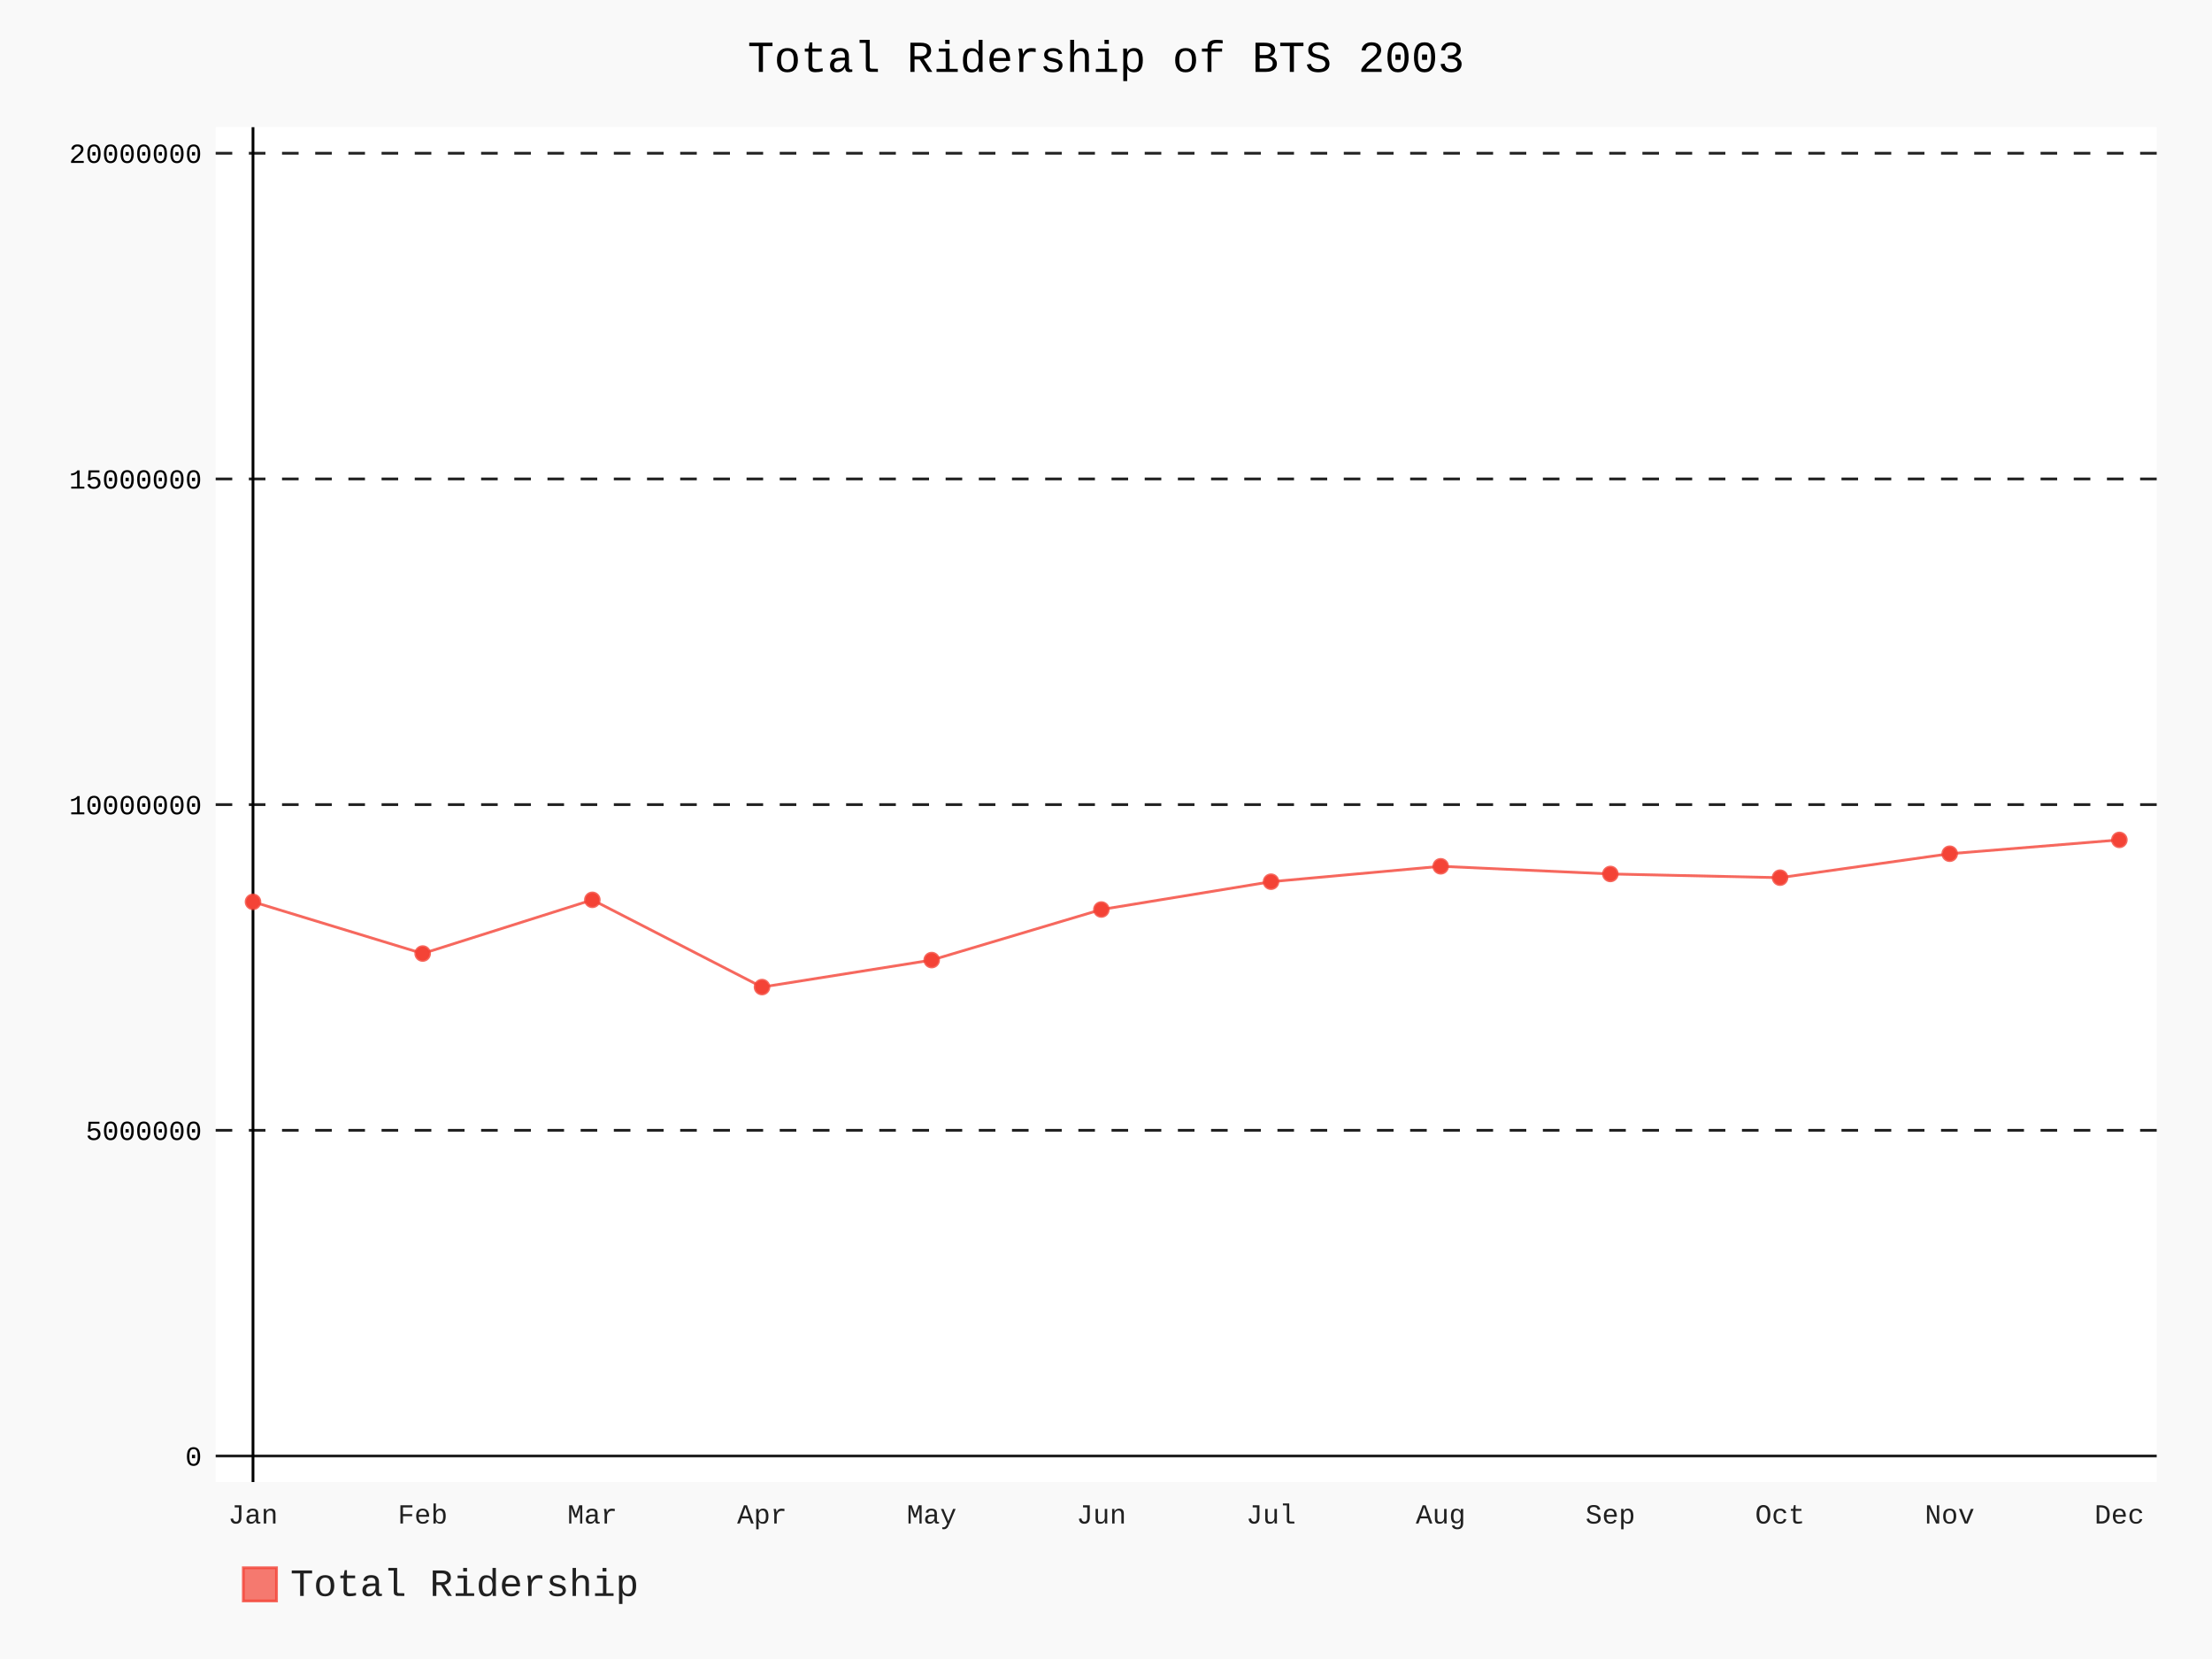
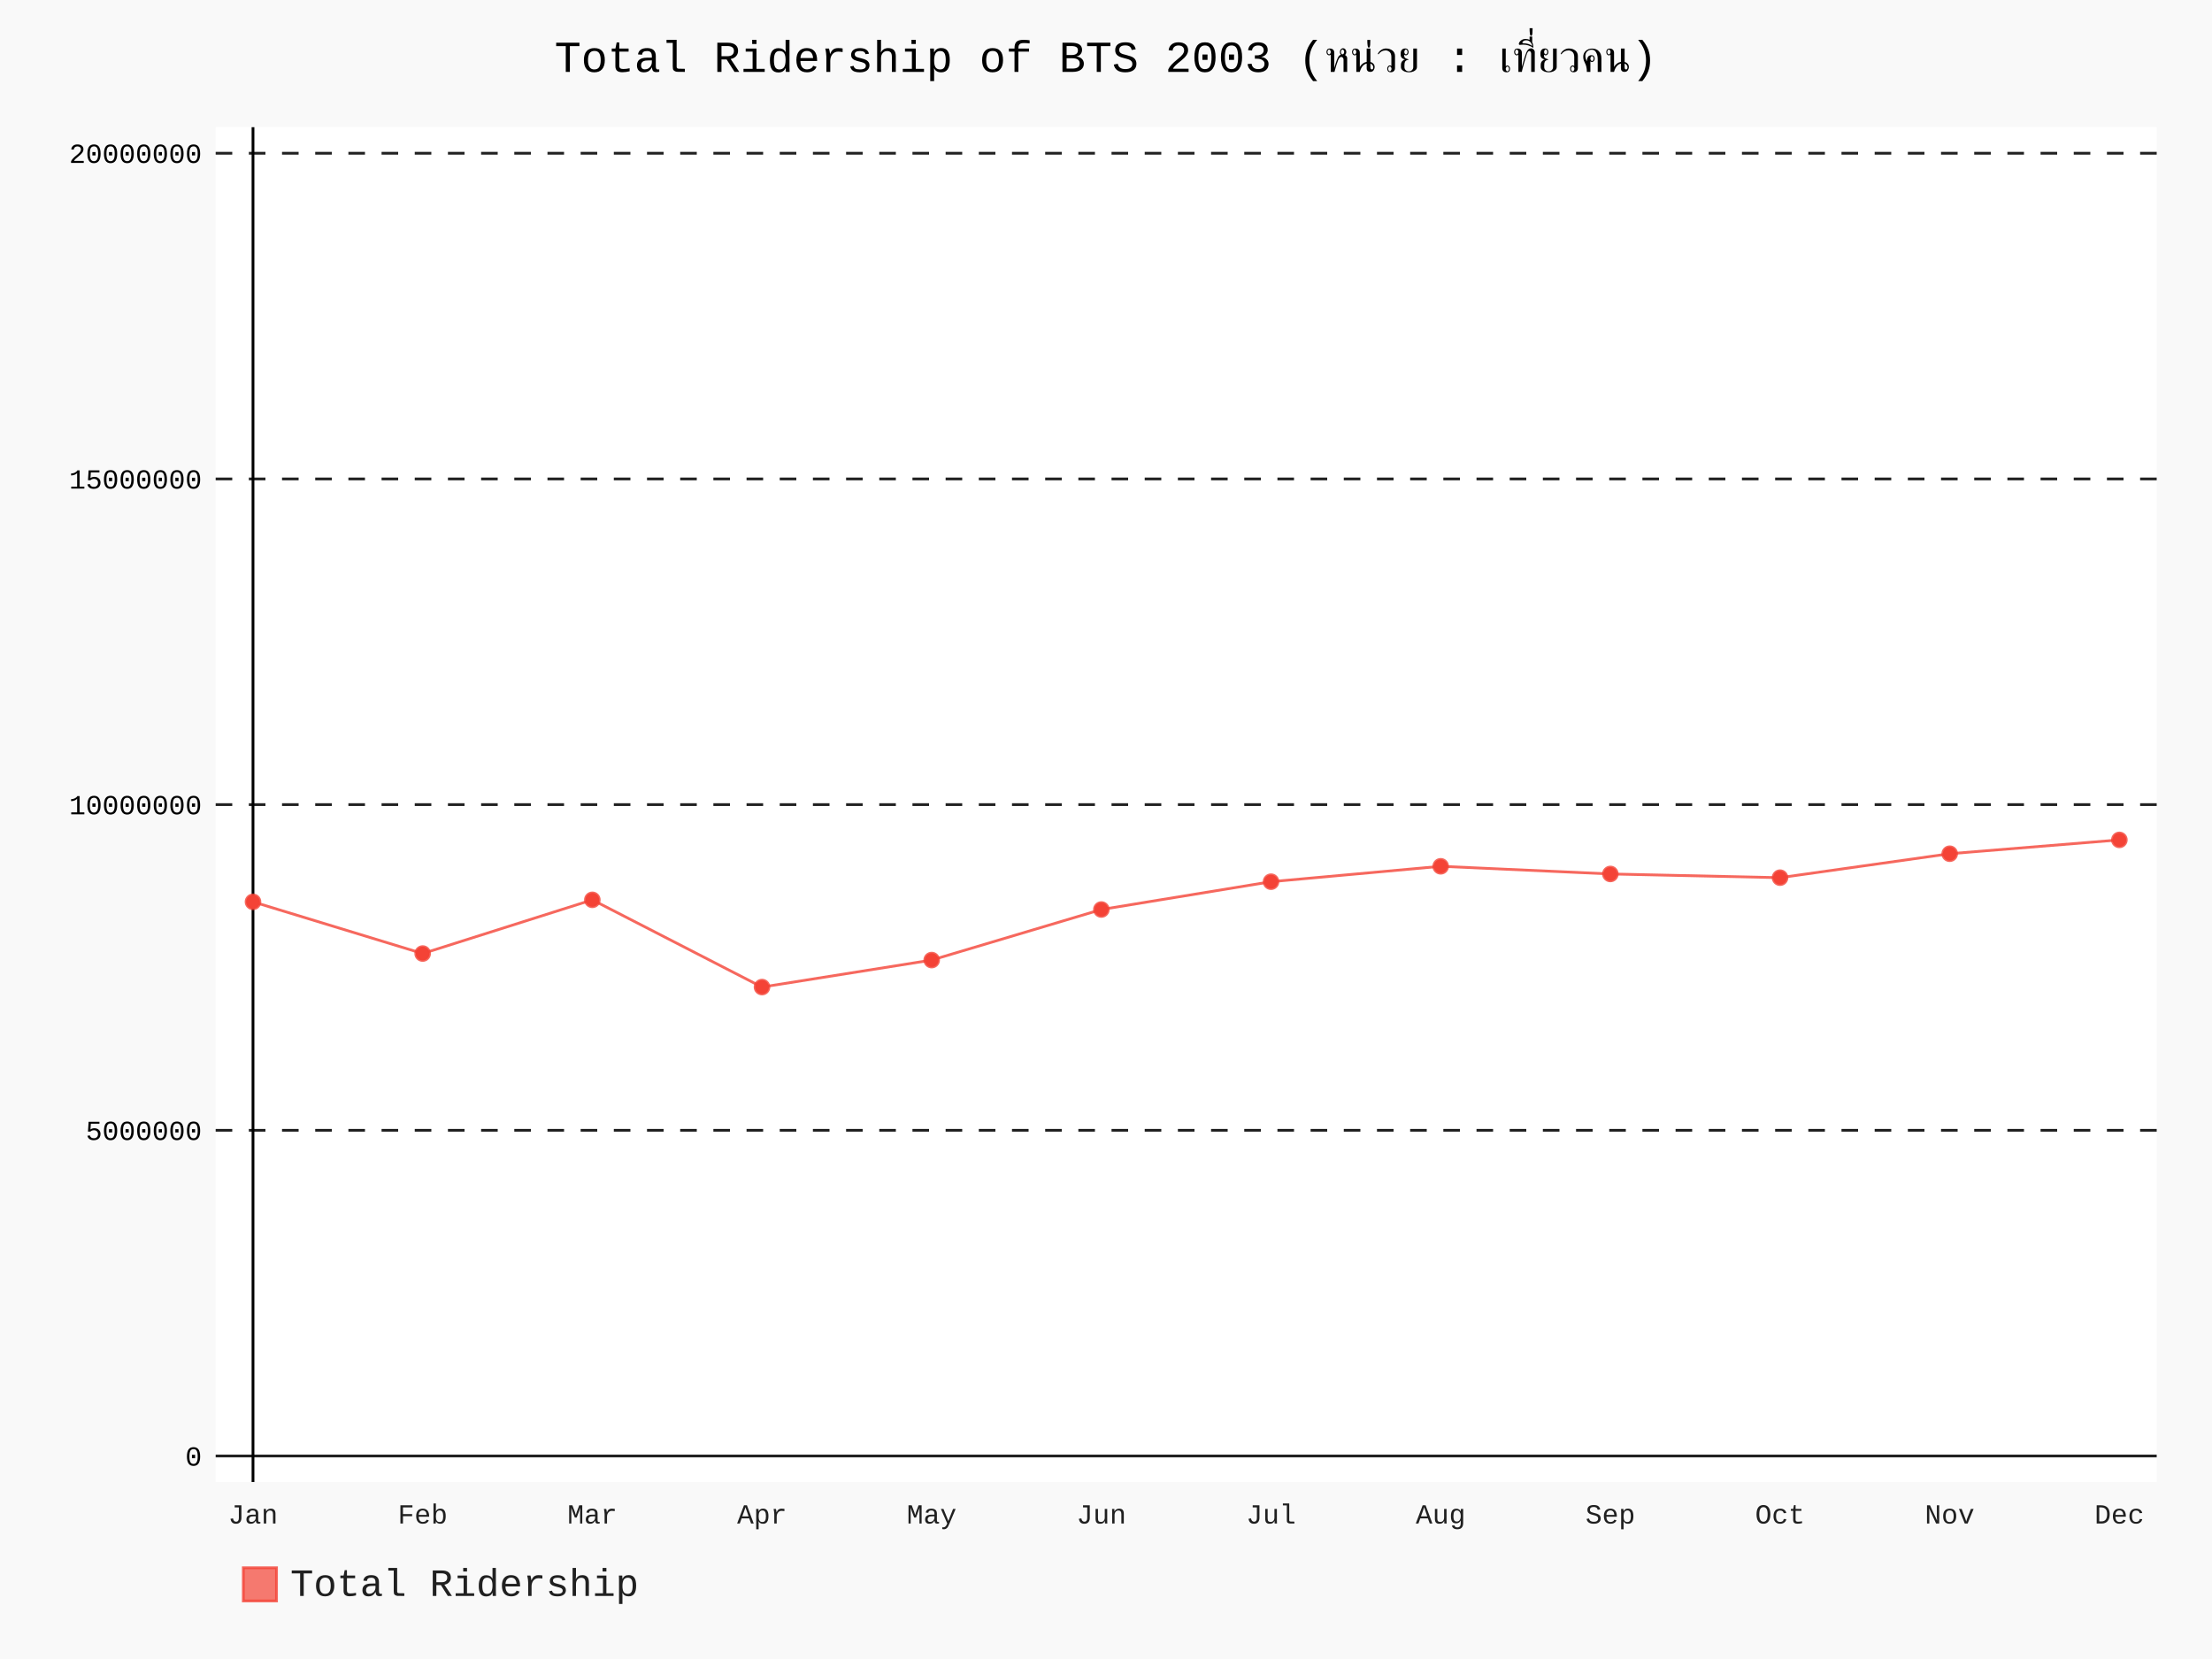
- <svg xmlns="http://www.w3.org/2000/svg" class="pygal-chart" id="chart-c67613e6-ec31-498c-97bc-4f0992ce4f68" viewBox="0 0 800 600">
+ <svg xmlns="http://www.w3.org/2000/svg" class="pygal-chart" id="chart-1428657f-6332-444c-9072-b85512d8946c" viewBox="0 0 800 600">
  <defs>
-     <style type="text/css">#chart-c67613e6-ec31-498c-97bc-4f0992ce4f68{-webkit-user-select:none;-webkit-font-smoothing:antialiased;font-family:Consolas,"Liberation Mono",Menlo,Courier,monospace}#chart-c67613e6-ec31-498c-97bc-4f0992ce4f68 .title{font-family:Consolas,"Liberation Mono",Menlo,Courier,monospace;font-size:16px}#chart-c67613e6-ec31-498c-97bc-4f0992ce4f68 .legends .legend text{font-family:Consolas,"Liberation Mono",Menlo,Courier,monospace;font-size:14px}#chart-c67613e6-ec31-498c-97bc-4f0992ce4f68 .axis text{font-family:Consolas,"Liberation Mono",Menlo,Courier,monospace;font-size:10px}#chart-c67613e6-ec31-498c-97bc-4f0992ce4f68 .axis text.major{font-family:Consolas,"Liberation Mono",Menlo,Courier,monospace;font-size:10px}#chart-c67613e6-ec31-498c-97bc-4f0992ce4f68 .text-overlay text.value{font-family:Consolas,"Liberation Mono",Menlo,Courier,monospace;font-size:16px}#chart-c67613e6-ec31-498c-97bc-4f0992ce4f68 .text-overlay text.label{font-family:Consolas,"Liberation Mono",Menlo,Courier,monospace;font-size:10px}#chart-c67613e6-ec31-498c-97bc-4f0992ce4f68 .tooltip{font-family:Consolas,"Liberation Mono",Menlo,Courier,monospace;font-size:14px}#chart-c67613e6-ec31-498c-97bc-4f0992ce4f68 text.no_data{font-family:Consolas,"Liberation Mono",Menlo,Courier,monospace;font-size:64px}
- #chart-c67613e6-ec31-498c-97bc-4f0992ce4f68{background-color:rgba(249,249,249,1)}#chart-c67613e6-ec31-498c-97bc-4f0992ce4f68 path,#chart-c67613e6-ec31-498c-97bc-4f0992ce4f68 line,#chart-c67613e6-ec31-498c-97bc-4f0992ce4f68 rect,#chart-c67613e6-ec31-498c-97bc-4f0992ce4f68 circle{-webkit-transition:150ms;-moz-transition:150ms;transition:150ms}#chart-c67613e6-ec31-498c-97bc-4f0992ce4f68 .graph &gt; .background{fill:rgba(249,249,249,1)}#chart-c67613e6-ec31-498c-97bc-4f0992ce4f68 .plot &gt; .background{fill:rgba(255,255,255,1)}#chart-c67613e6-ec31-498c-97bc-4f0992ce4f68 .graph{fill:rgba(0,0,0,.87)}#chart-c67613e6-ec31-498c-97bc-4f0992ce4f68 text.no_data{fill:rgba(0,0,0,1)}#chart-c67613e6-ec31-498c-97bc-4f0992ce4f68 .title{fill:rgba(0,0,0,1)}#chart-c67613e6-ec31-498c-97bc-4f0992ce4f68 .legends .legend text{fill:rgba(0,0,0,.87)}#chart-c67613e6-ec31-498c-97bc-4f0992ce4f68 .legends .legend:hover text{fill:rgba(0,0,0,1)}#chart-c67613e6-ec31-498c-97bc-4f0992ce4f68 .axis .line{stroke:rgba(0,0,0,1)}#chart-c67613e6-ec31-498c-97bc-4f0992ce4f68 .axis .guide.line{stroke:rgba(0,0,0,.54)}#chart-c67613e6-ec31-498c-97bc-4f0992ce4f68 .axis .major.line{stroke:rgba(0,0,0,.87)}#chart-c67613e6-ec31-498c-97bc-4f0992ce4f68 .axis text.major{fill:rgba(0,0,0,1)}#chart-c67613e6-ec31-498c-97bc-4f0992ce4f68 .axis.y .guides:hover .guide.line,#chart-c67613e6-ec31-498c-97bc-4f0992ce4f68 .line-graph .axis.x .guides:hover .guide.line,#chart-c67613e6-ec31-498c-97bc-4f0992ce4f68 .stackedline-graph .axis.x .guides:hover .guide.line,#chart-c67613e6-ec31-498c-97bc-4f0992ce4f68 .xy-graph .axis.x .guides:hover .guide.line{stroke:rgba(0,0,0,1)}#chart-c67613e6-ec31-498c-97bc-4f0992ce4f68 .axis .guides:hover text{fill:rgba(0,0,0,1)}#chart-c67613e6-ec31-498c-97bc-4f0992ce4f68 .reactive{fill-opacity:.7;stroke-opacity:.8}#chart-c67613e6-ec31-498c-97bc-4f0992ce4f68 .ci{stroke:rgba(0,0,0,.87)}#chart-c67613e6-ec31-498c-97bc-4f0992ce4f68 .reactive.active,#chart-c67613e6-ec31-498c-97bc-4f0992ce4f68 .active .reactive{fill-opacity:.8;stroke-opacity:.9;stroke-width:4}#chart-c67613e6-ec31-498c-97bc-4f0992ce4f68 .ci .reactive.active{stroke-width:1.5}#chart-c67613e6-ec31-498c-97bc-4f0992ce4f68 .series text{fill:rgba(0,0,0,1)}#chart-c67613e6-ec31-498c-97bc-4f0992ce4f68 .tooltip rect{fill:rgba(255,255,255,1);stroke:rgba(0,0,0,1);-webkit-transition:opacity 150ms;-moz-transition:opacity 150ms;transition:opacity 150ms}#chart-c67613e6-ec31-498c-97bc-4f0992ce4f68 .tooltip .label{fill:rgba(0,0,0,.87)}#chart-c67613e6-ec31-498c-97bc-4f0992ce4f68 .tooltip .label{fill:rgba(0,0,0,.87)}#chart-c67613e6-ec31-498c-97bc-4f0992ce4f68 .tooltip .legend{font-size:.8em;fill:rgba(0,0,0,.54)}#chart-c67613e6-ec31-498c-97bc-4f0992ce4f68 .tooltip .x_label{font-size:.6em;fill:rgba(0,0,0,1)}#chart-c67613e6-ec31-498c-97bc-4f0992ce4f68 .tooltip .xlink{font-size:.5em;text-decoration:underline}#chart-c67613e6-ec31-498c-97bc-4f0992ce4f68 .tooltip .value{font-size:1.5em}#chart-c67613e6-ec31-498c-97bc-4f0992ce4f68 .bound{font-size:.5em}#chart-c67613e6-ec31-498c-97bc-4f0992ce4f68 .max-value{font-size:.75em;fill:rgba(0,0,0,.54)}#chart-c67613e6-ec31-498c-97bc-4f0992ce4f68 .map-element{fill:rgba(255,255,255,1);stroke:rgba(0,0,0,.54) !important}#chart-c67613e6-ec31-498c-97bc-4f0992ce4f68 .map-element .reactive{fill-opacity:inherit;stroke-opacity:inherit}#chart-c67613e6-ec31-498c-97bc-4f0992ce4f68 .color-0,#chart-c67613e6-ec31-498c-97bc-4f0992ce4f68 .color-0 a:visited{stroke:#F44336;fill:#F44336}#chart-c67613e6-ec31-498c-97bc-4f0992ce4f68 .text-overlay .color-0 text{fill:black}
- #chart-c67613e6-ec31-498c-97bc-4f0992ce4f68 text.no_data{text-anchor:middle}#chart-c67613e6-ec31-498c-97bc-4f0992ce4f68 .guide.line{fill:none}#chart-c67613e6-ec31-498c-97bc-4f0992ce4f68 .centered{text-anchor:middle}#chart-c67613e6-ec31-498c-97bc-4f0992ce4f68 .title{text-anchor:middle}#chart-c67613e6-ec31-498c-97bc-4f0992ce4f68 .legends .legend text{fill-opacity:1}#chart-c67613e6-ec31-498c-97bc-4f0992ce4f68 .axis.x text{text-anchor:middle}#chart-c67613e6-ec31-498c-97bc-4f0992ce4f68 .axis.x:not(.web) text[transform]{text-anchor:start}#chart-c67613e6-ec31-498c-97bc-4f0992ce4f68 .axis.x:not(.web) text[transform].backwards{text-anchor:end}#chart-c67613e6-ec31-498c-97bc-4f0992ce4f68 .axis.y text{text-anchor:end}#chart-c67613e6-ec31-498c-97bc-4f0992ce4f68 .axis.y text[transform].backwards{text-anchor:start}#chart-c67613e6-ec31-498c-97bc-4f0992ce4f68 .axis.y2 text{text-anchor:start}#chart-c67613e6-ec31-498c-97bc-4f0992ce4f68 .axis.y2 text[transform].backwards{text-anchor:end}#chart-c67613e6-ec31-498c-97bc-4f0992ce4f68 .axis .guide.line{stroke-dasharray:4,4}#chart-c67613e6-ec31-498c-97bc-4f0992ce4f68 .axis .major.guide.line{stroke-dasharray:6,6}#chart-c67613e6-ec31-498c-97bc-4f0992ce4f68 .horizontal .axis.y .guide.line,#chart-c67613e6-ec31-498c-97bc-4f0992ce4f68 .horizontal .axis.y2 .guide.line,#chart-c67613e6-ec31-498c-97bc-4f0992ce4f68 .vertical .axis.x .guide.line{opacity:0}#chart-c67613e6-ec31-498c-97bc-4f0992ce4f68 .horizontal .axis.always_show .guide.line,#chart-c67613e6-ec31-498c-97bc-4f0992ce4f68 .vertical .axis.always_show .guide.line{opacity:1 !important}#chart-c67613e6-ec31-498c-97bc-4f0992ce4f68 .axis.y .guides:hover .guide.line,#chart-c67613e6-ec31-498c-97bc-4f0992ce4f68 .axis.y2 .guides:hover .guide.line,#chart-c67613e6-ec31-498c-97bc-4f0992ce4f68 .axis.x .guides:hover .guide.line{opacity:1}#chart-c67613e6-ec31-498c-97bc-4f0992ce4f68 .axis .guides:hover text{opacity:1}#chart-c67613e6-ec31-498c-97bc-4f0992ce4f68 .nofill{fill:none}#chart-c67613e6-ec31-498c-97bc-4f0992ce4f68 .subtle-fill{fill-opacity:.2}#chart-c67613e6-ec31-498c-97bc-4f0992ce4f68 .dot{stroke-width:1px;fill-opacity:1}#chart-c67613e6-ec31-498c-97bc-4f0992ce4f68 .dot.active{stroke-width:5px}#chart-c67613e6-ec31-498c-97bc-4f0992ce4f68 .dot.negative{fill:transparent}#chart-c67613e6-ec31-498c-97bc-4f0992ce4f68 text,#chart-c67613e6-ec31-498c-97bc-4f0992ce4f68 tspan{stroke:none !important}#chart-c67613e6-ec31-498c-97bc-4f0992ce4f68 .series text.active{opacity:1}#chart-c67613e6-ec31-498c-97bc-4f0992ce4f68 .tooltip rect{fill-opacity:.95;stroke-width:.5}#chart-c67613e6-ec31-498c-97bc-4f0992ce4f68 .tooltip text{fill-opacity:1}#chart-c67613e6-ec31-498c-97bc-4f0992ce4f68 .showable{visibility:hidden}#chart-c67613e6-ec31-498c-97bc-4f0992ce4f68 .showable.shown{visibility:visible}#chart-c67613e6-ec31-498c-97bc-4f0992ce4f68 .gauge-background{fill:rgba(229,229,229,1);stroke:none}#chart-c67613e6-ec31-498c-97bc-4f0992ce4f68 .bg-lines{stroke:rgba(249,249,249,1);stroke-width:2px}</style>
+     <style type="text/css">#chart-1428657f-6332-444c-9072-b85512d8946c{-webkit-user-select:none;-webkit-font-smoothing:antialiased;font-family:Consolas,"Liberation Mono",Menlo,Courier,monospace}#chart-1428657f-6332-444c-9072-b85512d8946c .title{font-family:Consolas,"Liberation Mono",Menlo,Courier,monospace;font-size:16px}#chart-1428657f-6332-444c-9072-b85512d8946c .legends .legend text{font-family:Consolas,"Liberation Mono",Menlo,Courier,monospace;font-size:14px}#chart-1428657f-6332-444c-9072-b85512d8946c .axis text{font-family:Consolas,"Liberation Mono",Menlo,Courier,monospace;font-size:10px}#chart-1428657f-6332-444c-9072-b85512d8946c .axis text.major{font-family:Consolas,"Liberation Mono",Menlo,Courier,monospace;font-size:10px}#chart-1428657f-6332-444c-9072-b85512d8946c .text-overlay text.value{font-family:Consolas,"Liberation Mono",Menlo,Courier,monospace;font-size:16px}#chart-1428657f-6332-444c-9072-b85512d8946c .text-overlay text.label{font-family:Consolas,"Liberation Mono",Menlo,Courier,monospace;font-size:10px}#chart-1428657f-6332-444c-9072-b85512d8946c .tooltip{font-family:Consolas,"Liberation Mono",Menlo,Courier,monospace;font-size:14px}#chart-1428657f-6332-444c-9072-b85512d8946c text.no_data{font-family:Consolas,"Liberation Mono",Menlo,Courier,monospace;font-size:64px}
+ #chart-1428657f-6332-444c-9072-b85512d8946c{background-color:rgba(249,249,249,1)}#chart-1428657f-6332-444c-9072-b85512d8946c path,#chart-1428657f-6332-444c-9072-b85512d8946c line,#chart-1428657f-6332-444c-9072-b85512d8946c rect,#chart-1428657f-6332-444c-9072-b85512d8946c circle{-webkit-transition:150ms;-moz-transition:150ms;transition:150ms}#chart-1428657f-6332-444c-9072-b85512d8946c .graph &gt; .background{fill:rgba(249,249,249,1)}#chart-1428657f-6332-444c-9072-b85512d8946c .plot &gt; .background{fill:rgba(255,255,255,1)}#chart-1428657f-6332-444c-9072-b85512d8946c .graph{fill:rgba(0,0,0,.87)}#chart-1428657f-6332-444c-9072-b85512d8946c text.no_data{fill:rgba(0,0,0,1)}#chart-1428657f-6332-444c-9072-b85512d8946c .title{fill:rgba(0,0,0,1)}#chart-1428657f-6332-444c-9072-b85512d8946c .legends .legend text{fill:rgba(0,0,0,.87)}#chart-1428657f-6332-444c-9072-b85512d8946c .legends .legend:hover text{fill:rgba(0,0,0,1)}#chart-1428657f-6332-444c-9072-b85512d8946c .axis .line{stroke:rgba(0,0,0,1)}#chart-1428657f-6332-444c-9072-b85512d8946c .axis .guide.line{stroke:rgba(0,0,0,.54)}#chart-1428657f-6332-444c-9072-b85512d8946c .axis .major.line{stroke:rgba(0,0,0,.87)}#chart-1428657f-6332-444c-9072-b85512d8946c .axis text.major{fill:rgba(0,0,0,1)}#chart-1428657f-6332-444c-9072-b85512d8946c .axis.y .guides:hover .guide.line,#chart-1428657f-6332-444c-9072-b85512d8946c .line-graph .axis.x .guides:hover .guide.line,#chart-1428657f-6332-444c-9072-b85512d8946c .stackedline-graph .axis.x .guides:hover .guide.line,#chart-1428657f-6332-444c-9072-b85512d8946c .xy-graph .axis.x .guides:hover .guide.line{stroke:rgba(0,0,0,1)}#chart-1428657f-6332-444c-9072-b85512d8946c .axis .guides:hover text{fill:rgba(0,0,0,1)}#chart-1428657f-6332-444c-9072-b85512d8946c .reactive{fill-opacity:.7;stroke-opacity:.8}#chart-1428657f-6332-444c-9072-b85512d8946c .ci{stroke:rgba(0,0,0,.87)}#chart-1428657f-6332-444c-9072-b85512d8946c .reactive.active,#chart-1428657f-6332-444c-9072-b85512d8946c .active .reactive{fill-opacity:.8;stroke-opacity:.9;stroke-width:4}#chart-1428657f-6332-444c-9072-b85512d8946c .ci .reactive.active{stroke-width:1.5}#chart-1428657f-6332-444c-9072-b85512d8946c .series text{fill:rgba(0,0,0,1)}#chart-1428657f-6332-444c-9072-b85512d8946c .tooltip rect{fill:rgba(255,255,255,1);stroke:rgba(0,0,0,1);-webkit-transition:opacity 150ms;-moz-transition:opacity 150ms;transition:opacity 150ms}#chart-1428657f-6332-444c-9072-b85512d8946c .tooltip .label{fill:rgba(0,0,0,.87)}#chart-1428657f-6332-444c-9072-b85512d8946c .tooltip .label{fill:rgba(0,0,0,.87)}#chart-1428657f-6332-444c-9072-b85512d8946c .tooltip .legend{font-size:.8em;fill:rgba(0,0,0,.54)}#chart-1428657f-6332-444c-9072-b85512d8946c .tooltip .x_label{font-size:.6em;fill:rgba(0,0,0,1)}#chart-1428657f-6332-444c-9072-b85512d8946c .tooltip .xlink{font-size:.5em;text-decoration:underline}#chart-1428657f-6332-444c-9072-b85512d8946c .tooltip .value{font-size:1.5em}#chart-1428657f-6332-444c-9072-b85512d8946c .bound{font-size:.5em}#chart-1428657f-6332-444c-9072-b85512d8946c .max-value{font-size:.75em;fill:rgba(0,0,0,.54)}#chart-1428657f-6332-444c-9072-b85512d8946c .map-element{fill:rgba(255,255,255,1);stroke:rgba(0,0,0,.54) !important}#chart-1428657f-6332-444c-9072-b85512d8946c .map-element .reactive{fill-opacity:inherit;stroke-opacity:inherit}#chart-1428657f-6332-444c-9072-b85512d8946c .color-0,#chart-1428657f-6332-444c-9072-b85512d8946c .color-0 a:visited{stroke:#F44336;fill:#F44336}#chart-1428657f-6332-444c-9072-b85512d8946c .text-overlay .color-0 text{fill:black}
+ #chart-1428657f-6332-444c-9072-b85512d8946c text.no_data{text-anchor:middle}#chart-1428657f-6332-444c-9072-b85512d8946c .guide.line{fill:none}#chart-1428657f-6332-444c-9072-b85512d8946c .centered{text-anchor:middle}#chart-1428657f-6332-444c-9072-b85512d8946c .title{text-anchor:middle}#chart-1428657f-6332-444c-9072-b85512d8946c .legends .legend text{fill-opacity:1}#chart-1428657f-6332-444c-9072-b85512d8946c .axis.x text{text-anchor:middle}#chart-1428657f-6332-444c-9072-b85512d8946c .axis.x:not(.web) text[transform]{text-anchor:start}#chart-1428657f-6332-444c-9072-b85512d8946c .axis.x:not(.web) text[transform].backwards{text-anchor:end}#chart-1428657f-6332-444c-9072-b85512d8946c .axis.y text{text-anchor:end}#chart-1428657f-6332-444c-9072-b85512d8946c .axis.y text[transform].backwards{text-anchor:start}#chart-1428657f-6332-444c-9072-b85512d8946c .axis.y2 text{text-anchor:start}#chart-1428657f-6332-444c-9072-b85512d8946c .axis.y2 text[transform].backwards{text-anchor:end}#chart-1428657f-6332-444c-9072-b85512d8946c .axis .guide.line{stroke-dasharray:4,4}#chart-1428657f-6332-444c-9072-b85512d8946c .axis .major.guide.line{stroke-dasharray:6,6}#chart-1428657f-6332-444c-9072-b85512d8946c .horizontal .axis.y .guide.line,#chart-1428657f-6332-444c-9072-b85512d8946c .horizontal .axis.y2 .guide.line,#chart-1428657f-6332-444c-9072-b85512d8946c .vertical .axis.x .guide.line{opacity:0}#chart-1428657f-6332-444c-9072-b85512d8946c .horizontal .axis.always_show .guide.line,#chart-1428657f-6332-444c-9072-b85512d8946c .vertical .axis.always_show .guide.line{opacity:1 !important}#chart-1428657f-6332-444c-9072-b85512d8946c .axis.y .guides:hover .guide.line,#chart-1428657f-6332-444c-9072-b85512d8946c .axis.y2 .guides:hover .guide.line,#chart-1428657f-6332-444c-9072-b85512d8946c .axis.x .guides:hover .guide.line{opacity:1}#chart-1428657f-6332-444c-9072-b85512d8946c .axis .guides:hover text{opacity:1}#chart-1428657f-6332-444c-9072-b85512d8946c .nofill{fill:none}#chart-1428657f-6332-444c-9072-b85512d8946c .subtle-fill{fill-opacity:.2}#chart-1428657f-6332-444c-9072-b85512d8946c .dot{stroke-width:1px;fill-opacity:1}#chart-1428657f-6332-444c-9072-b85512d8946c .dot.active{stroke-width:5px}#chart-1428657f-6332-444c-9072-b85512d8946c .dot.negative{fill:transparent}#chart-1428657f-6332-444c-9072-b85512d8946c text,#chart-1428657f-6332-444c-9072-b85512d8946c tspan{stroke:none !important}#chart-1428657f-6332-444c-9072-b85512d8946c .series text.active{opacity:1}#chart-1428657f-6332-444c-9072-b85512d8946c .tooltip rect{fill-opacity:.95;stroke-width:.5}#chart-1428657f-6332-444c-9072-b85512d8946c .tooltip text{fill-opacity:1}#chart-1428657f-6332-444c-9072-b85512d8946c .showable{visibility:hidden}#chart-1428657f-6332-444c-9072-b85512d8946c .showable.shown{visibility:visible}#chart-1428657f-6332-444c-9072-b85512d8946c .gauge-background{fill:rgba(229,229,229,1);stroke:none}#chart-1428657f-6332-444c-9072-b85512d8946c .bg-lines{stroke:rgba(249,249,249,1);stroke-width:2px}</style>
  </defs>
  <g class="graph line-graph vertical">
    <rect class="background" height="600" width="800" x="0" y="0" />
    <g class="plot" transform="translate(78, 46)">
      <rect class="background" height="490.0" width="702.0" x="0" y="0" />
      <g class="axis y always_show">
        <g class="guides">
          <path class="axis major line" d="M0 480.577 h702" />
          <text class="major" x="-5" y="484.077">0</text>
        </g>
        <g class="guides">
          <path class="major guide line" d="M0 362.788 h702" />
          <text class="major" x="-5" y="366.288">5000000</text>
        </g>
        <g class="guides">
          <path class="major guide line" d="M0 245 h702" />
          <text class="major" x="-5" y="248.5">10000000</text>
        </g>
        <g class="guides">
          <path class="major guide line" d="M0 127.212 h702" />
          <text class="major" x="-5" y="130.712">15000000</text>
        </g>
        <g class="guides">
          <path class="major guide line" d="M0 9.423 h702" />
          <text class="major" x="-5" y="12.923">20000000</text>
        </g>
      </g>
      <g class="axis x">
        <g class="guides">
          <path class="line" d="M13.5 0 v490" />
          <text class="" x="13.5" y="505.0">Jan</text>
        </g>
        <g class="guides">
          <path class="guide line" d="M74.864 0 v490" />
          <text class="" x="74.864" y="505.0">Feb</text>
        </g>
        <g class="guides">
          <path class="guide line" d="M136.227 0 v490" />
          <text class="" x="136.227" y="505.0">Mar</text>
        </g>
        <g class="guides">
          <path class="guide line" d="M197.591 0 v490" />
          <text class="" x="197.591" y="505.0">Apr</text>
        </g>
        <g class="guides">
          <path class="guide line" d="M258.955 0 v490" />
          <text class="" x="258.955" y="505.0">May</text>
        </g>
        <g class="guides">
          <path class="guide line" d="M320.318 0 v490" />
          <text class="" x="320.318" y="505.0">Jun</text>
        </g>
        <g class="guides">
          <path class="guide line" d="M381.682 0 v490" />
          <text class="" x="381.682" y="505.0">Jul</text>
        </g>
        <g class="guides">
          <path class="guide line" d="M443.045 0 v490" />
          <text class="" x="443.045" y="505.0">Aug</text>
        </g>
        <g class="guides">
          <path class="guide line" d="M504.409 0 v490" />
          <text class="" x="504.409" y="505.0">Sep</text>
        </g>
        <g class="guides">
          <path class="guide line" d="M565.773 0 v490" />
          <text class="" x="565.773" y="505.0">Oct</text>
        </g>
        <g class="guides">
          <path class="guide line" d="M627.136 0 v490" />
          <text class="" x="627.136" y="505.0">Nov</text>
        </g>
        <g class="guides">
          <path class="guide line" d="M688.5 0 v490" />
          <text class="" x="688.5" y="505.0">Dec</text>
        </g>
      </g>
      <g class="series serie-0 color-0">
        <path class="line reactive nofill" d="M13.5 280.16 L74.864 298.864 136.227 279.44 197.591 310.99 258.955 301.224 320.318 282.936 381.682 272.88 443.045 267.307 504.409 270.08 565.773 271.422 627.136 262.762 688.5 257.759" />
      </g>
    </g>
    <g class="titles">
-       <text class="title plot_title" x="400.0" y="26">Total Ridership of BTS 2003</text>
+       <text class="title plot_title" x="400.0" y="26">Total Ridership of BTS 2003 (หน่วย : เที่ยวคน)</text>
    </g>
    <g class="plot overlay" transform="translate(78, 46)">
      <g class="series serie-0 color-0">
        <g class="dots">
          <circle class="dot reactive tooltip-trigger" cx="13.5" cy="280.16" r="2.5" />
        </g>
        <g class="dots">
          <circle class="dot reactive tooltip-trigger" cx="74.864" cy="298.864" r="2.5" />
        </g>
        <g class="dots">
          <circle class="dot reactive tooltip-trigger" cx="136.227" cy="279.44" r="2.5" />
        </g>
        <g class="dots">
          <circle class="dot reactive tooltip-trigger" cx="197.591" cy="310.99" r="2.5" />
        </g>
        <g class="dots">
          <circle class="dot reactive tooltip-trigger" cx="258.955" cy="301.224" r="2.5" />
        </g>
        <g class="dots">
          <circle class="dot reactive tooltip-trigger" cx="320.318" cy="282.936" r="2.5" />
        </g>
        <g class="dots">
          <circle class="dot reactive tooltip-trigger" cx="381.682" cy="272.88" r="2.5" />
        </g>
        <g class="dots">
          <circle class="dot reactive tooltip-trigger" cx="443.045" cy="267.307" r="2.5" />
        </g>
        <g class="dots">
          <circle class="dot reactive tooltip-trigger" cx="504.409" cy="270.08" r="2.5" />
        </g>
        <g class="dots">
          <circle class="dot reactive tooltip-trigger" cx="565.773" cy="271.422" r="2.5" />
        </g>
        <g class="dots">
          <circle class="dot reactive tooltip-trigger" cx="627.136" cy="262.762" r="2.5" />
        </g>
        <g class="dots">
          <circle class="dot reactive tooltip-trigger" cx="688.5" cy="257.759" r="2.5" />
        </g>
      </g>
    </g>
    <g class="plot text-overlay" transform="translate(78, 46)">
      <g class="series serie-0 color-0" />
    </g>
    <g class="plot tooltip-overlay" transform="translate(78, 46)">
      <g class="tooltip" style="opacity: 0" transform="translate(0 0)">
        <rect class="tooltip-box" height="0" rx="0" ry="0" width="0" />
        <g class="text" />
      </g>
    </g>
    <g class="legends" transform="translate(88, 566)">
      <g class="legend reactive activate-serie" id="activate-serie-0">
        <rect class="color-0 reactive" height="12" width="12" x="0.0" y="1.0" />
        <text x="17.0" y="11.2">Total Ridership</text>
      </g>
    </g>
  </g>
</svg>
